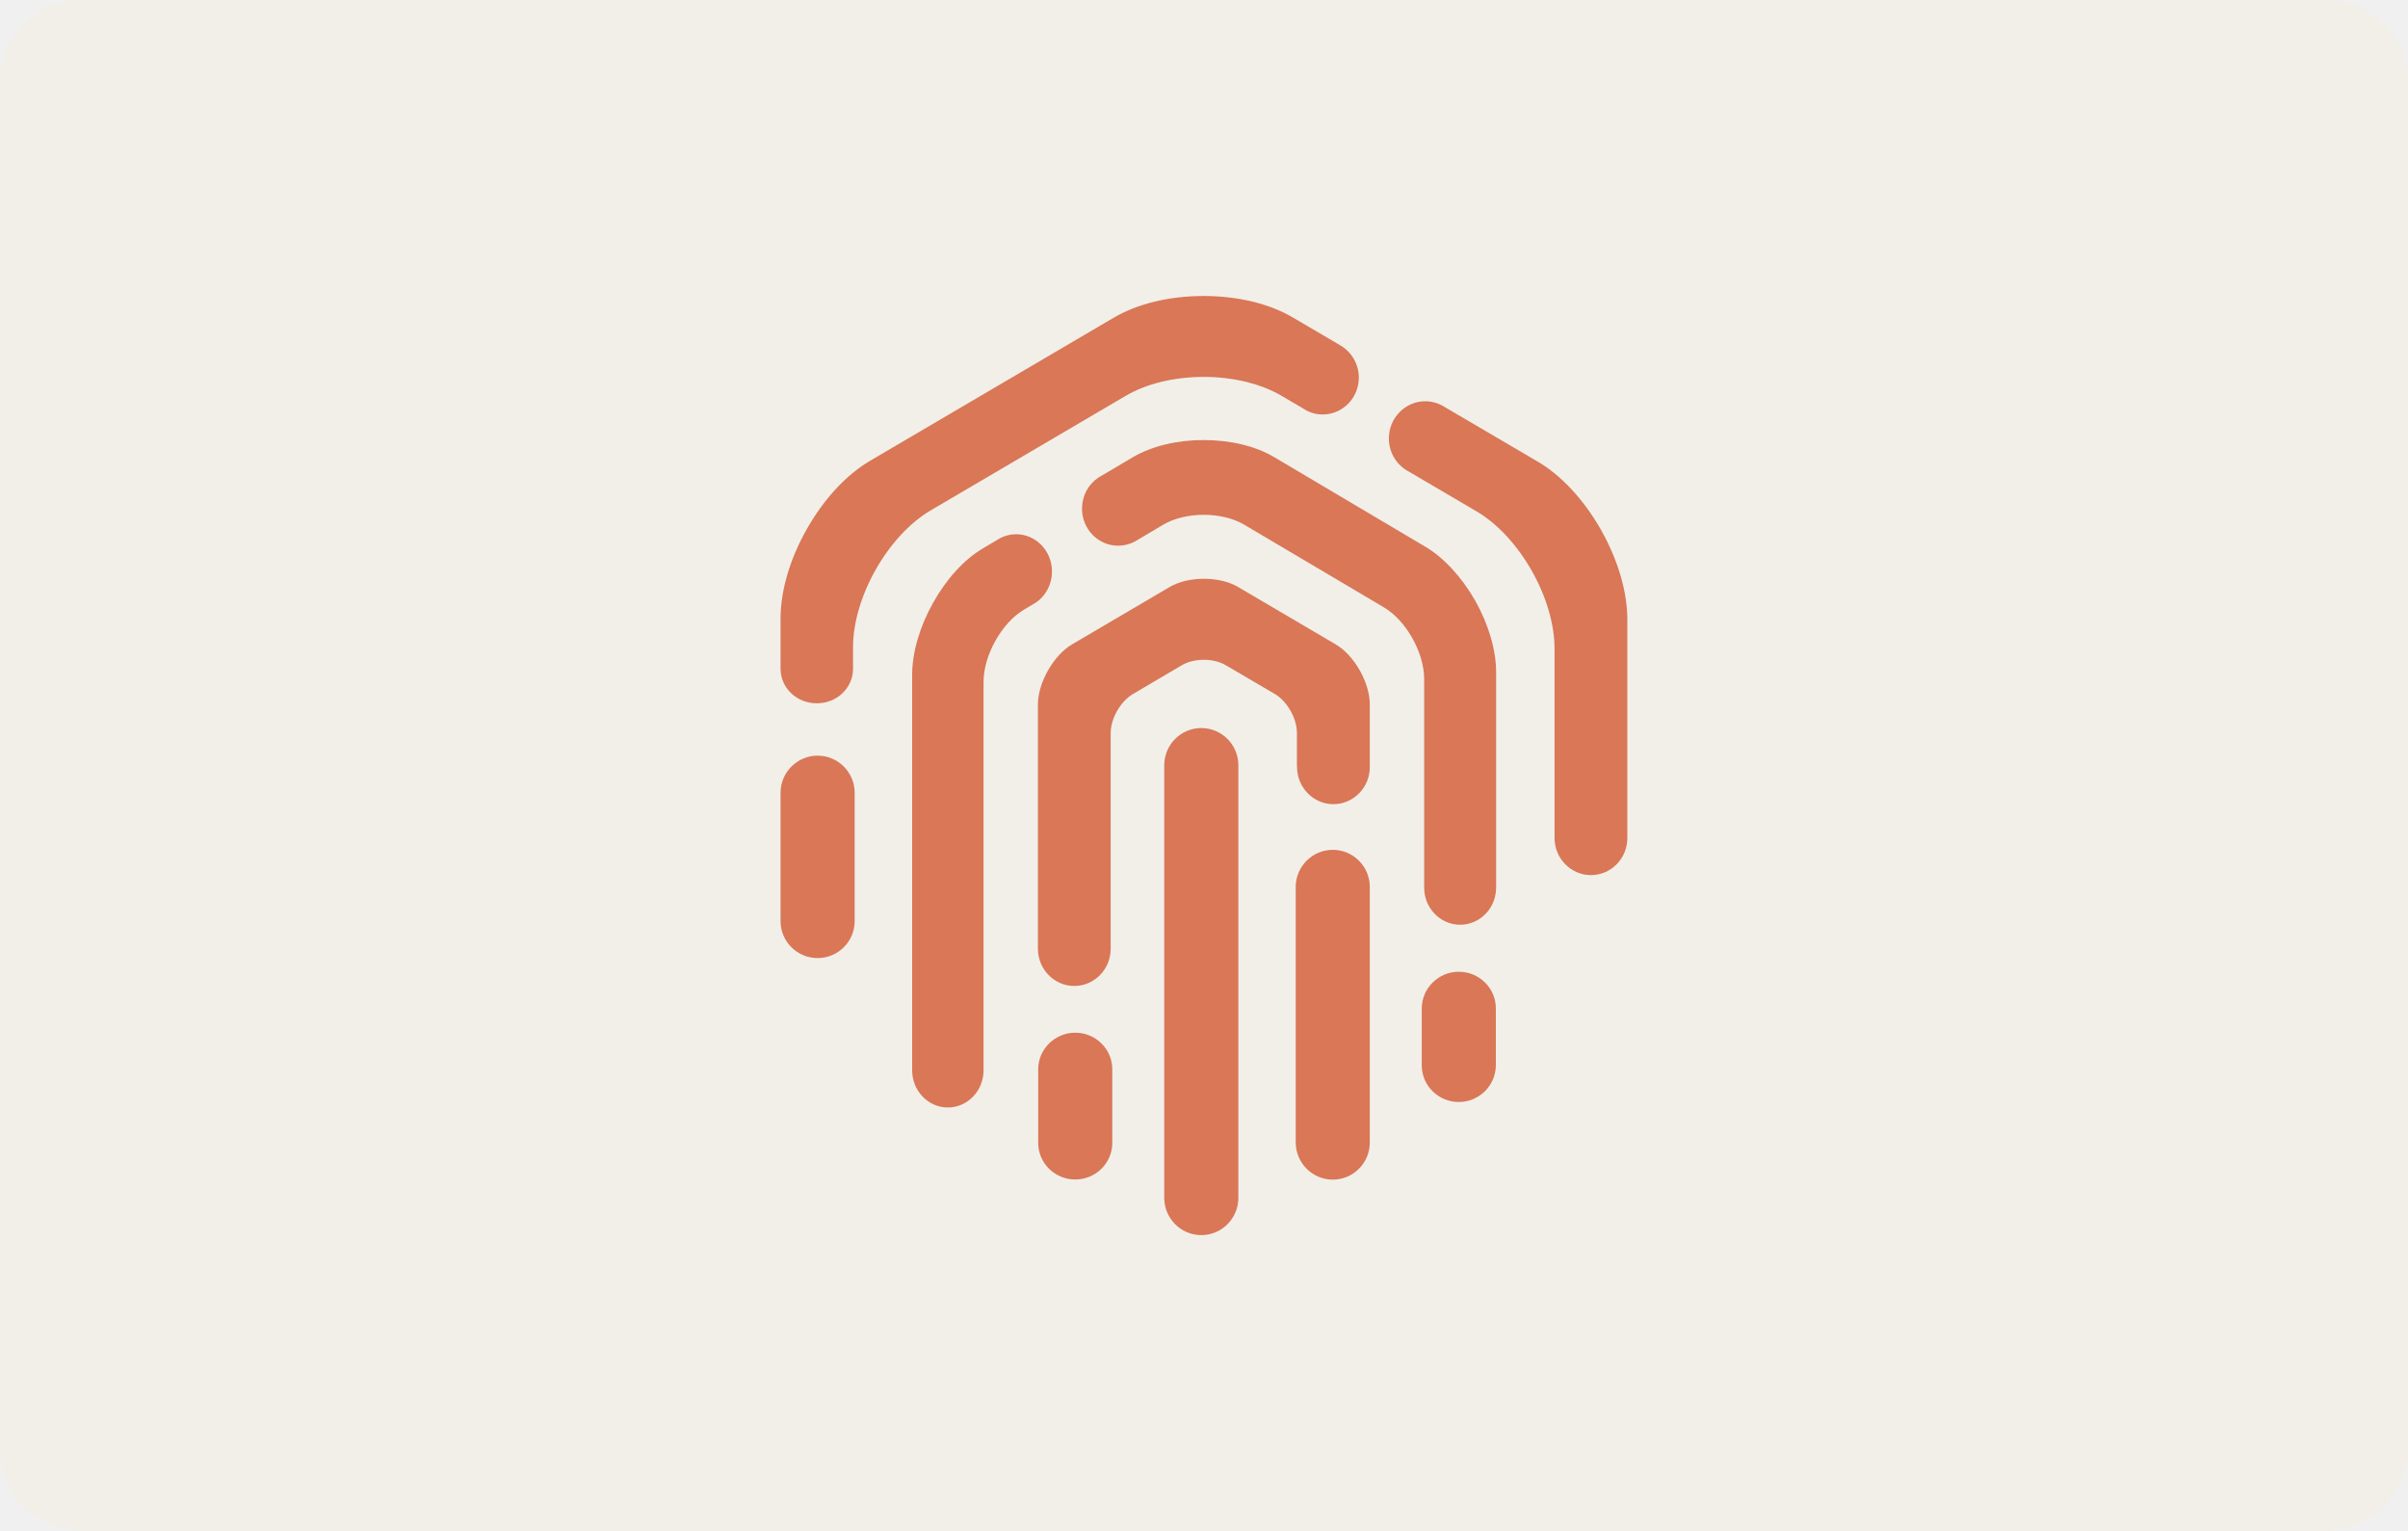
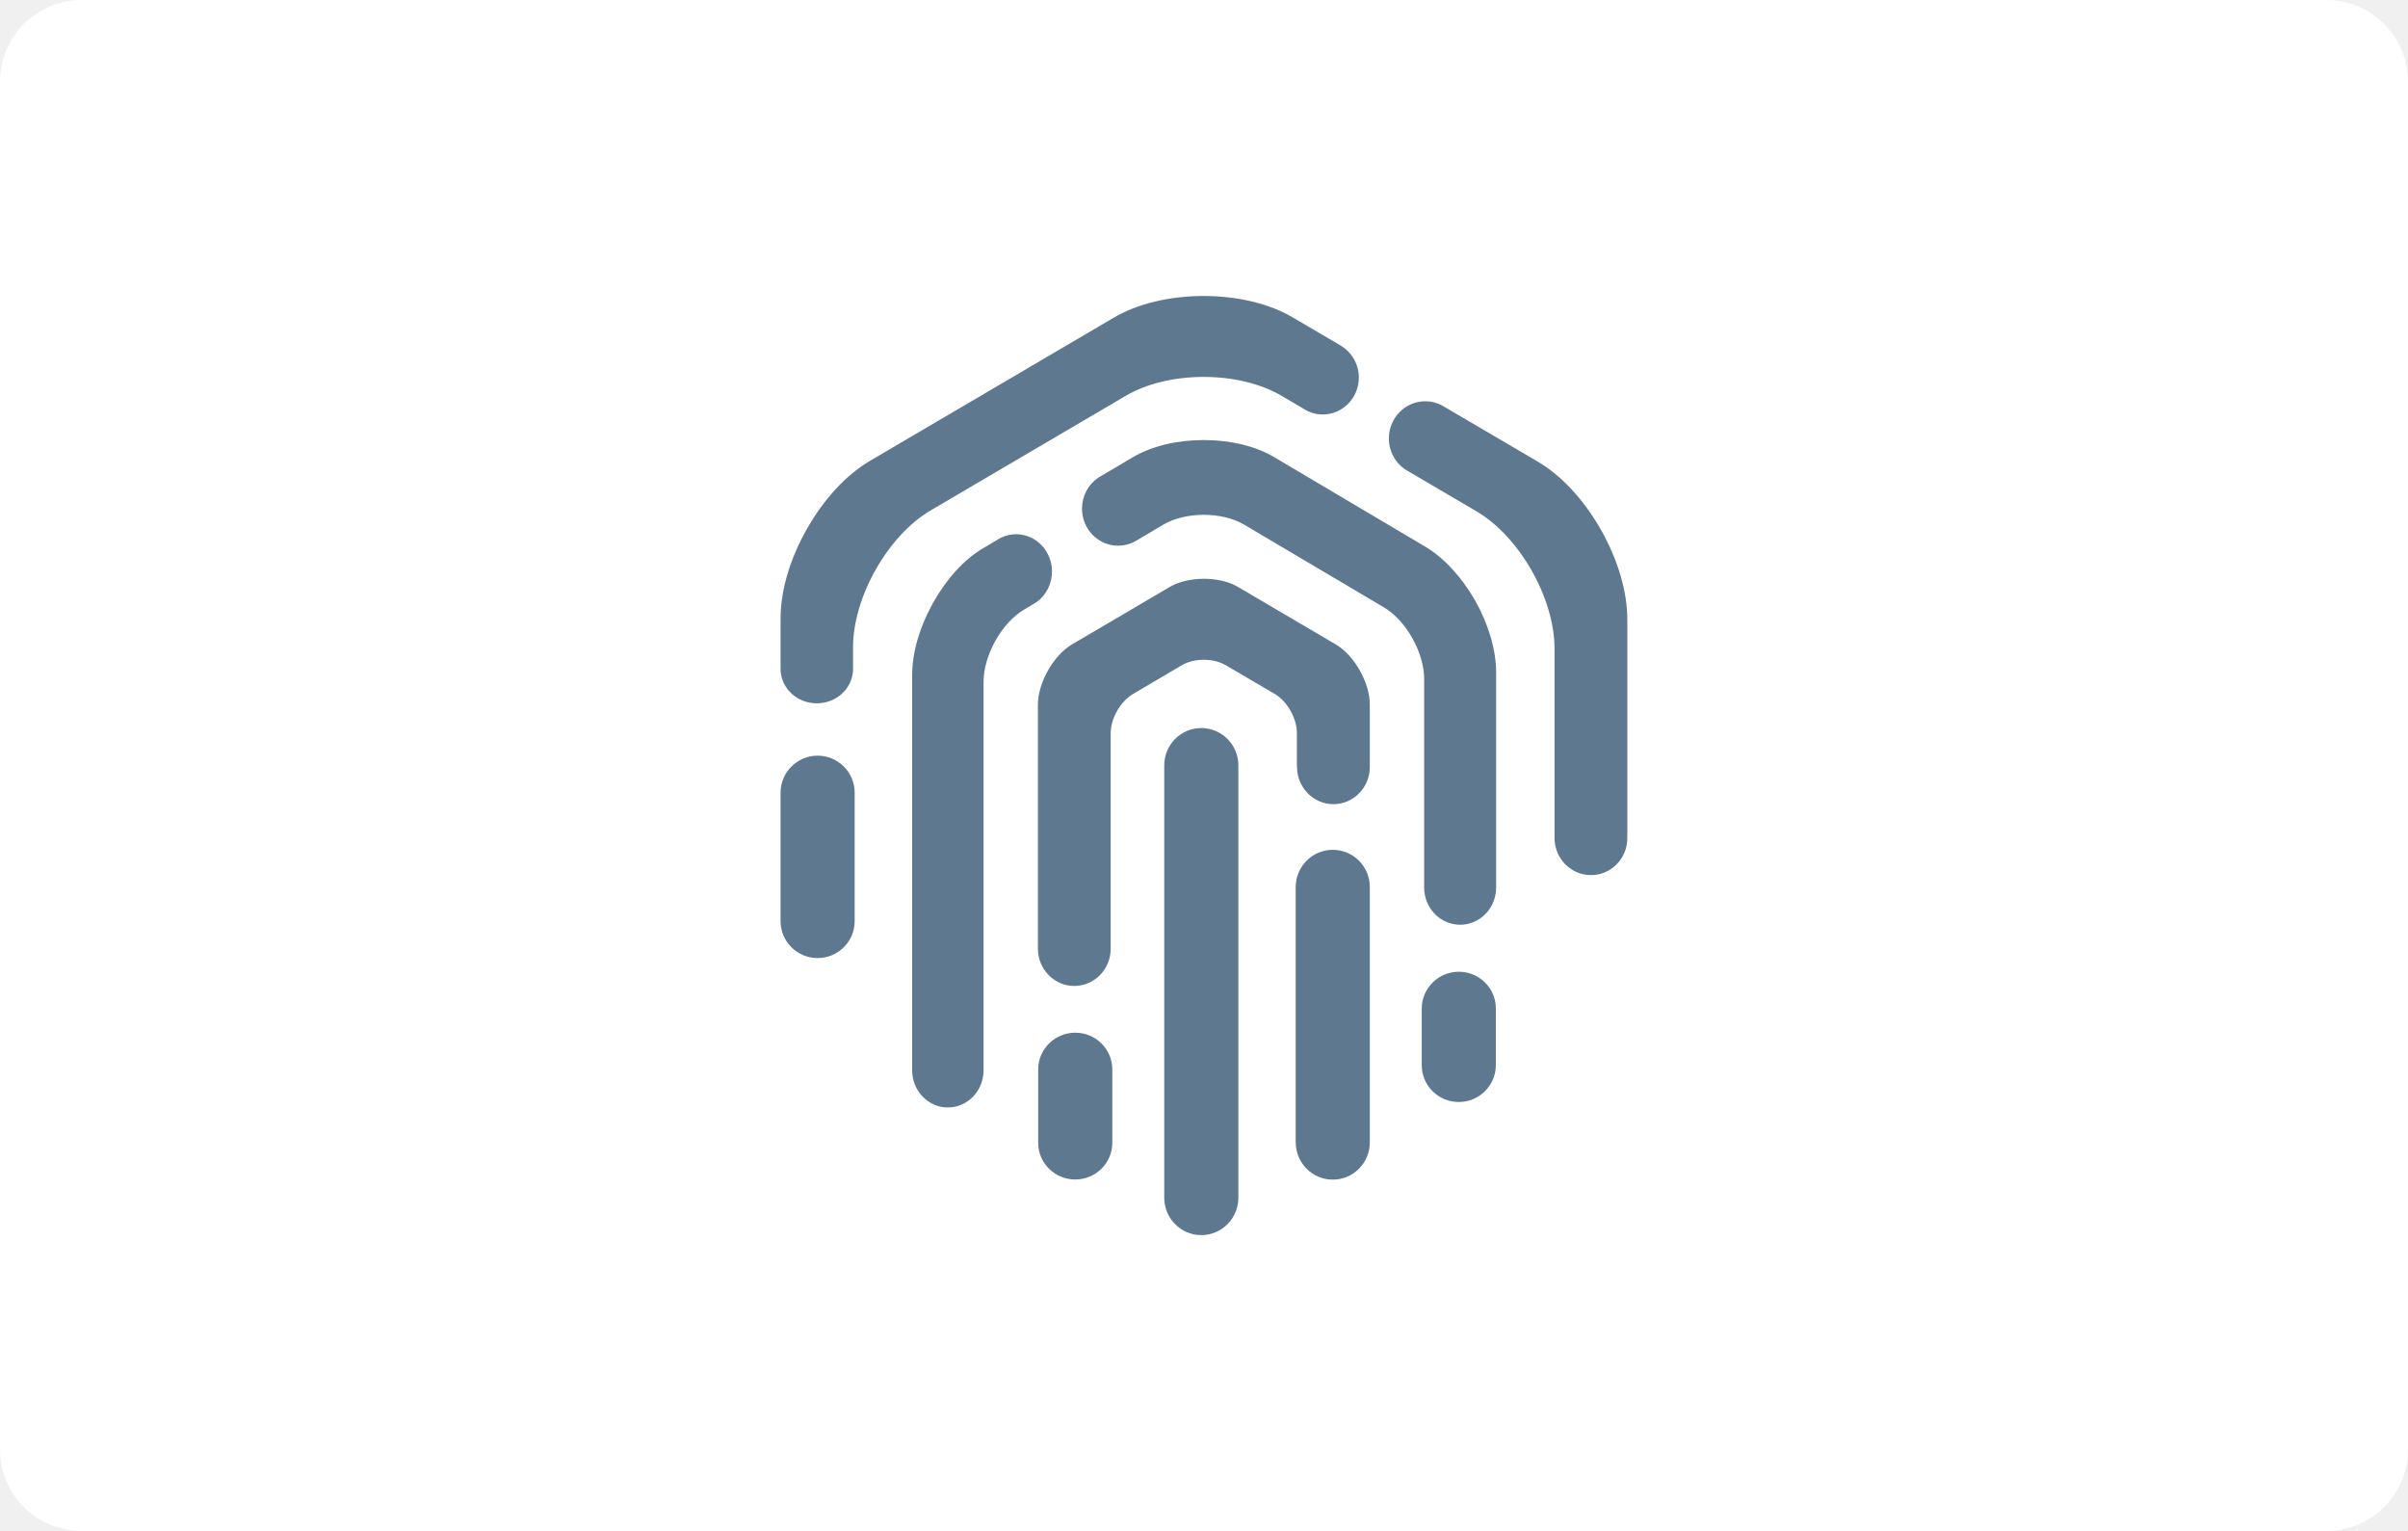
<svg xmlns="http://www.w3.org/2000/svg" width="236" height="150" viewBox="0 0 236 150" fill="none">
  <style>
-   .bg { fill: #F2EFE9; }
+   .bg { fill: #FFFFFF; }
  @media (prefers-color-scheme: dark) {
-     .bg { fill: #1C1A17; }
+     .bg { fill: #181715; }
  }
</style>
  <rect class="bg" width="236" height="150" rx="8" />
  <g clip-path="url(#clip0_2876_6004)">
-     <path d="M117.735 71.331C115.733 71.331 114.103 72.965 114.103 74.987V117.357C114.103 119.366 115.733 121.013 117.735 121.013C119.736 121.013 121.367 119.38 121.367 117.357V74.973C121.367 72.965 119.736 71.331 117.735 71.331Z" fill="#D97757" />
-     <path d="M105.382 101.18C103.38 101.18 101.75 102.801 101.75 104.769V111.974C101.75 113.956 103.38 115.563 105.382 115.563C107.383 115.563 109.013 113.956 109.013 111.974V104.769C109.013 102.787 107.383 101.18 105.382 101.18Z" fill="#D97757" />
-     <path d="M142.972 95.208C140.97 95.208 139.34 96.828 139.34 98.824V104.354C139.34 105.318 139.711 106.229 140.4 106.912C141.089 107.595 142.004 107.97 142.972 107.97C144.973 107.97 146.603 106.35 146.603 104.354V98.824C146.617 96.828 144.986 95.208 142.972 95.208Z" fill="#D97757" />
-     <path d="M130.618 83.263C128.617 83.263 126.987 84.896 126.987 86.918V111.921C126.987 113.929 128.617 115.576 130.618 115.576C131.586 115.576 132.5 115.201 133.19 114.505C133.879 113.809 134.25 112.898 134.25 111.921V86.918C134.25 85.941 133.879 85.03 133.19 84.334C132.514 83.651 131.599 83.263 130.618 83.263Z" fill="#D97757" />
-     <path d="M127.119 75.147C127.119 77.156 128.723 78.79 130.685 78.79C132.646 78.79 134.25 77.156 134.25 75.161V69.014C134.25 66.885 132.726 64.193 130.91 63.135L121.314 57.497C120.412 56.962 119.193 56.707 117.987 56.707C116.767 56.707 115.561 56.975 114.66 57.497L105.064 63.135C103.261 64.193 101.723 66.898 101.723 69.014V92.958C101.723 94.967 103.327 96.601 105.289 96.601C107.251 96.601 108.854 94.967 108.854 92.958V71.826C108.854 70.407 109.809 68.733 111.015 68.01L115.813 65.184C117.032 64.461 118.928 64.461 120.147 65.184L124.945 67.996C126.152 68.706 127.106 70.38 127.106 71.813V75.147H127.119Z" fill="#D97757" />
-     <path d="M110.339 38.776C114.541 36.312 121.393 36.312 125.595 38.776L128.1 40.249C128.577 40.49 129.094 40.611 129.624 40.611C131.586 40.611 133.176 38.99 133.176 36.995C133.176 35.709 132.487 34.504 131.4 33.861L131.268 33.781L126.748 31.129C124.428 29.75 121.3 29 117.96 29C114.62 29 111.505 29.75 109.172 31.116L85.288 45.137C82.955 46.503 80.755 48.873 79.085 51.819C77.415 54.752 76.5 57.872 76.5 60.604V65.599C76.553 67.461 78.117 68.907 80.052 68.907C81.987 68.907 83.551 67.461 83.604 65.599C83.604 65.492 83.604 64.233 83.604 63.416C83.604 58.488 87.024 52.462 91.226 49.998L110.339 38.776Z" fill="#D97757" />
-     <path d="M156.902 51.9C155.219 48.953 153.019 46.57 150.672 45.204L141.262 39.687C140.771 39.445 140.241 39.312 139.698 39.312C137.723 39.312 136.119 40.945 136.119 42.954C136.119 44.226 136.755 45.391 137.829 46.061L144.695 50.092C148.923 52.569 152.356 58.609 152.356 63.564V82.111C152.356 84.106 153.96 85.74 155.921 85.74C156.876 85.74 157.764 85.365 158.44 84.682C159.116 83.999 159.487 83.088 159.487 82.111V60.738C159.5 57.993 158.572 54.859 156.902 51.9Z" fill="#D97757" />
-     <path d="M80.132 74.036C78.13 74.036 76.5 75.67 76.5 77.665V90.253C76.5 92.248 78.13 93.869 80.132 93.869C82.133 93.869 83.763 92.248 83.763 90.253V77.665C83.763 75.67 82.133 74.036 80.132 74.036Z" fill="#D97757" />
-     <path d="M139.684 53.56L124.879 44.789C123.05 43.704 120.598 43.115 117.96 43.115C115.323 43.115 112.87 43.717 111.041 44.789L107.661 46.784C106.654 47.454 106.044 48.592 106.044 49.837C106.044 51.846 107.635 53.466 109.583 53.466C110.14 53.466 110.683 53.333 111.187 53.078L114.01 51.404C115.097 50.761 116.542 50.44 117.973 50.44C119.405 50.44 120.85 50.761 121.937 51.404L135.629 59.506C137.816 60.792 139.578 63.952 139.578 66.523V86.972C139.578 88.967 141.156 90.601 143.104 90.601C144.43 90.601 145.636 89.838 146.245 88.619C146.497 88.11 146.63 87.534 146.63 86.972V65.867C146.63 63.697 145.901 61.207 144.589 58.863C143.25 56.533 141.514 54.645 139.684 53.56Z" fill="#D97757" />
-     <path d="M103.102 55.997C103.102 53.975 101.525 52.342 99.589 52.342C99.033 52.342 98.489 52.475 97.986 52.743L96.276 53.761C94.46 54.846 92.737 56.747 91.425 59.104C90.112 61.461 89.397 63.952 89.397 66.135V104.863C89.397 105.841 89.768 106.765 90.43 107.448C91.093 108.131 91.968 108.506 92.896 108.506C94.831 108.506 96.395 106.872 96.395 104.863V66.804C96.395 64.22 98.158 61.046 100.332 59.747C100.862 59.439 101.472 59.077 101.564 59.011C102.519 58.341 103.102 57.216 103.102 55.997Z" fill="#D97757" />
+     <path d="M117.735 71.331C115.733 71.331 114.103 72.965 114.103 74.987V117.357C114.103 119.366 115.733 121.013 117.735 121.013C119.736 121.013 121.367 119.38 121.367 117.357V74.973C121.367 72.965 119.736 71.331 117.735 71.331Z" fill="#5E7890" />
+     <path d="M105.382 101.18C103.38 101.18 101.75 102.801 101.75 104.769V111.974C101.75 113.956 103.38 115.563 105.382 115.563C107.383 115.563 109.013 113.956 109.013 111.974V104.769C109.013 102.787 107.383 101.18 105.382 101.18Z" fill="#5E7890" />
+     <path d="M142.972 95.208C140.97 95.208 139.34 96.828 139.34 98.824V104.354C139.34 105.318 139.711 106.229 140.4 106.912C141.089 107.595 142.004 107.97 142.972 107.97C144.973 107.97 146.603 106.35 146.603 104.354V98.824C146.617 96.828 144.986 95.208 142.972 95.208Z" fill="#5E7890" />
+     <path d="M130.618 83.263C128.617 83.263 126.987 84.896 126.987 86.918V111.921C126.987 113.929 128.617 115.576 130.618 115.576C131.586 115.576 132.5 115.201 133.19 114.505C133.879 113.809 134.25 112.898 134.25 111.921V86.918C134.25 85.941 133.879 85.03 133.19 84.334C132.514 83.651 131.599 83.263 130.618 83.263Z" fill="#5E7890" />
+     <path d="M127.119 75.147C127.119 77.156 128.723 78.79 130.685 78.79C132.646 78.79 134.25 77.156 134.25 75.161V69.014C134.25 66.885 132.726 64.193 130.91 63.135L121.314 57.497C120.412 56.962 119.193 56.707 117.987 56.707C116.767 56.707 115.561 56.975 114.66 57.497L105.064 63.135C103.261 64.193 101.723 66.898 101.723 69.014V92.958C101.723 94.967 103.327 96.601 105.289 96.601C107.251 96.601 108.854 94.967 108.854 92.958V71.826C108.854 70.407 109.809 68.733 111.015 68.01L115.813 65.184C117.032 64.461 118.928 64.461 120.147 65.184L124.945 67.996C126.152 68.706 127.106 70.38 127.106 71.813V75.147H127.119Z" fill="#5E7890" />
+     <path d="M110.339 38.776C114.541 36.312 121.393 36.312 125.595 38.776L128.1 40.249C128.577 40.49 129.094 40.611 129.624 40.611C131.586 40.611 133.176 38.99 133.176 36.995C133.176 35.709 132.487 34.504 131.4 33.861L131.268 33.781L126.748 31.129C124.428 29.75 121.3 29 117.96 29C114.62 29 111.505 29.75 109.172 31.116L85.288 45.137C82.955 46.503 80.755 48.873 79.085 51.819C77.415 54.752 76.5 57.872 76.5 60.604V65.599C76.553 67.461 78.117 68.907 80.052 68.907C81.987 68.907 83.551 67.461 83.604 65.599C83.604 65.492 83.604 64.233 83.604 63.416C83.604 58.488 87.024 52.462 91.226 49.998L110.339 38.776Z" fill="#5E7890" />
+     <path d="M156.902 51.9C155.219 48.953 153.019 46.57 150.672 45.204L141.262 39.687C140.771 39.445 140.241 39.312 139.698 39.312C137.723 39.312 136.119 40.945 136.119 42.954C136.119 44.226 136.755 45.391 137.829 46.061L144.695 50.092C148.923 52.569 152.356 58.609 152.356 63.564V82.111C152.356 84.106 153.96 85.74 155.921 85.74C156.876 85.74 157.764 85.365 158.44 84.682C159.116 83.999 159.487 83.088 159.487 82.111V60.738C159.5 57.993 158.572 54.859 156.902 51.9Z" fill="#5E7890" />
+     <path d="M80.132 74.036C78.13 74.036 76.5 75.67 76.5 77.665V90.253C76.5 92.248 78.13 93.869 80.132 93.869C82.133 93.869 83.763 92.248 83.763 90.253V77.665C83.763 75.67 82.133 74.036 80.132 74.036Z" fill="#5E7890" />
+     <path d="M139.684 53.56L124.879 44.789C123.05 43.704 120.598 43.115 117.96 43.115C115.323 43.115 112.87 43.717 111.041 44.789L107.661 46.784C106.654 47.454 106.044 48.592 106.044 49.837C106.044 51.846 107.635 53.466 109.583 53.466C110.14 53.466 110.683 53.333 111.187 53.078L114.01 51.404C115.097 50.761 116.542 50.44 117.973 50.44C119.405 50.44 120.85 50.761 121.937 51.404L135.629 59.506C137.816 60.792 139.578 63.952 139.578 66.523V86.972C139.578 88.967 141.156 90.601 143.104 90.601C144.43 90.601 145.636 89.838 146.245 88.619C146.497 88.11 146.63 87.534 146.63 86.972V65.867C146.63 63.697 145.901 61.207 144.589 58.863C143.25 56.533 141.514 54.645 139.684 53.56Z" fill="#5E7890" />
+     <path d="M103.102 55.997C103.102 53.975 101.525 52.342 99.589 52.342C99.033 52.342 98.489 52.475 97.986 52.743L96.276 53.761C94.46 54.846 92.737 56.747 91.425 59.104C90.112 61.461 89.397 63.952 89.397 66.135V104.863C89.397 105.841 89.768 106.765 90.43 107.448C91.093 108.131 91.968 108.506 92.896 108.506C94.831 108.506 96.395 106.872 96.395 104.863V66.804C96.395 64.22 98.158 61.046 100.332 59.747C100.862 59.439 101.472 59.077 101.564 59.011C102.519 58.341 103.102 57.216 103.102 55.997Z" fill="#5E7890" />
  </g>
  <defs>
    <clipPath id="clip0_2876_6004">
      <rect width="83" height="92" fill="white" transform="translate(76.5 29)" />
    </clipPath>
  </defs>
</svg>
